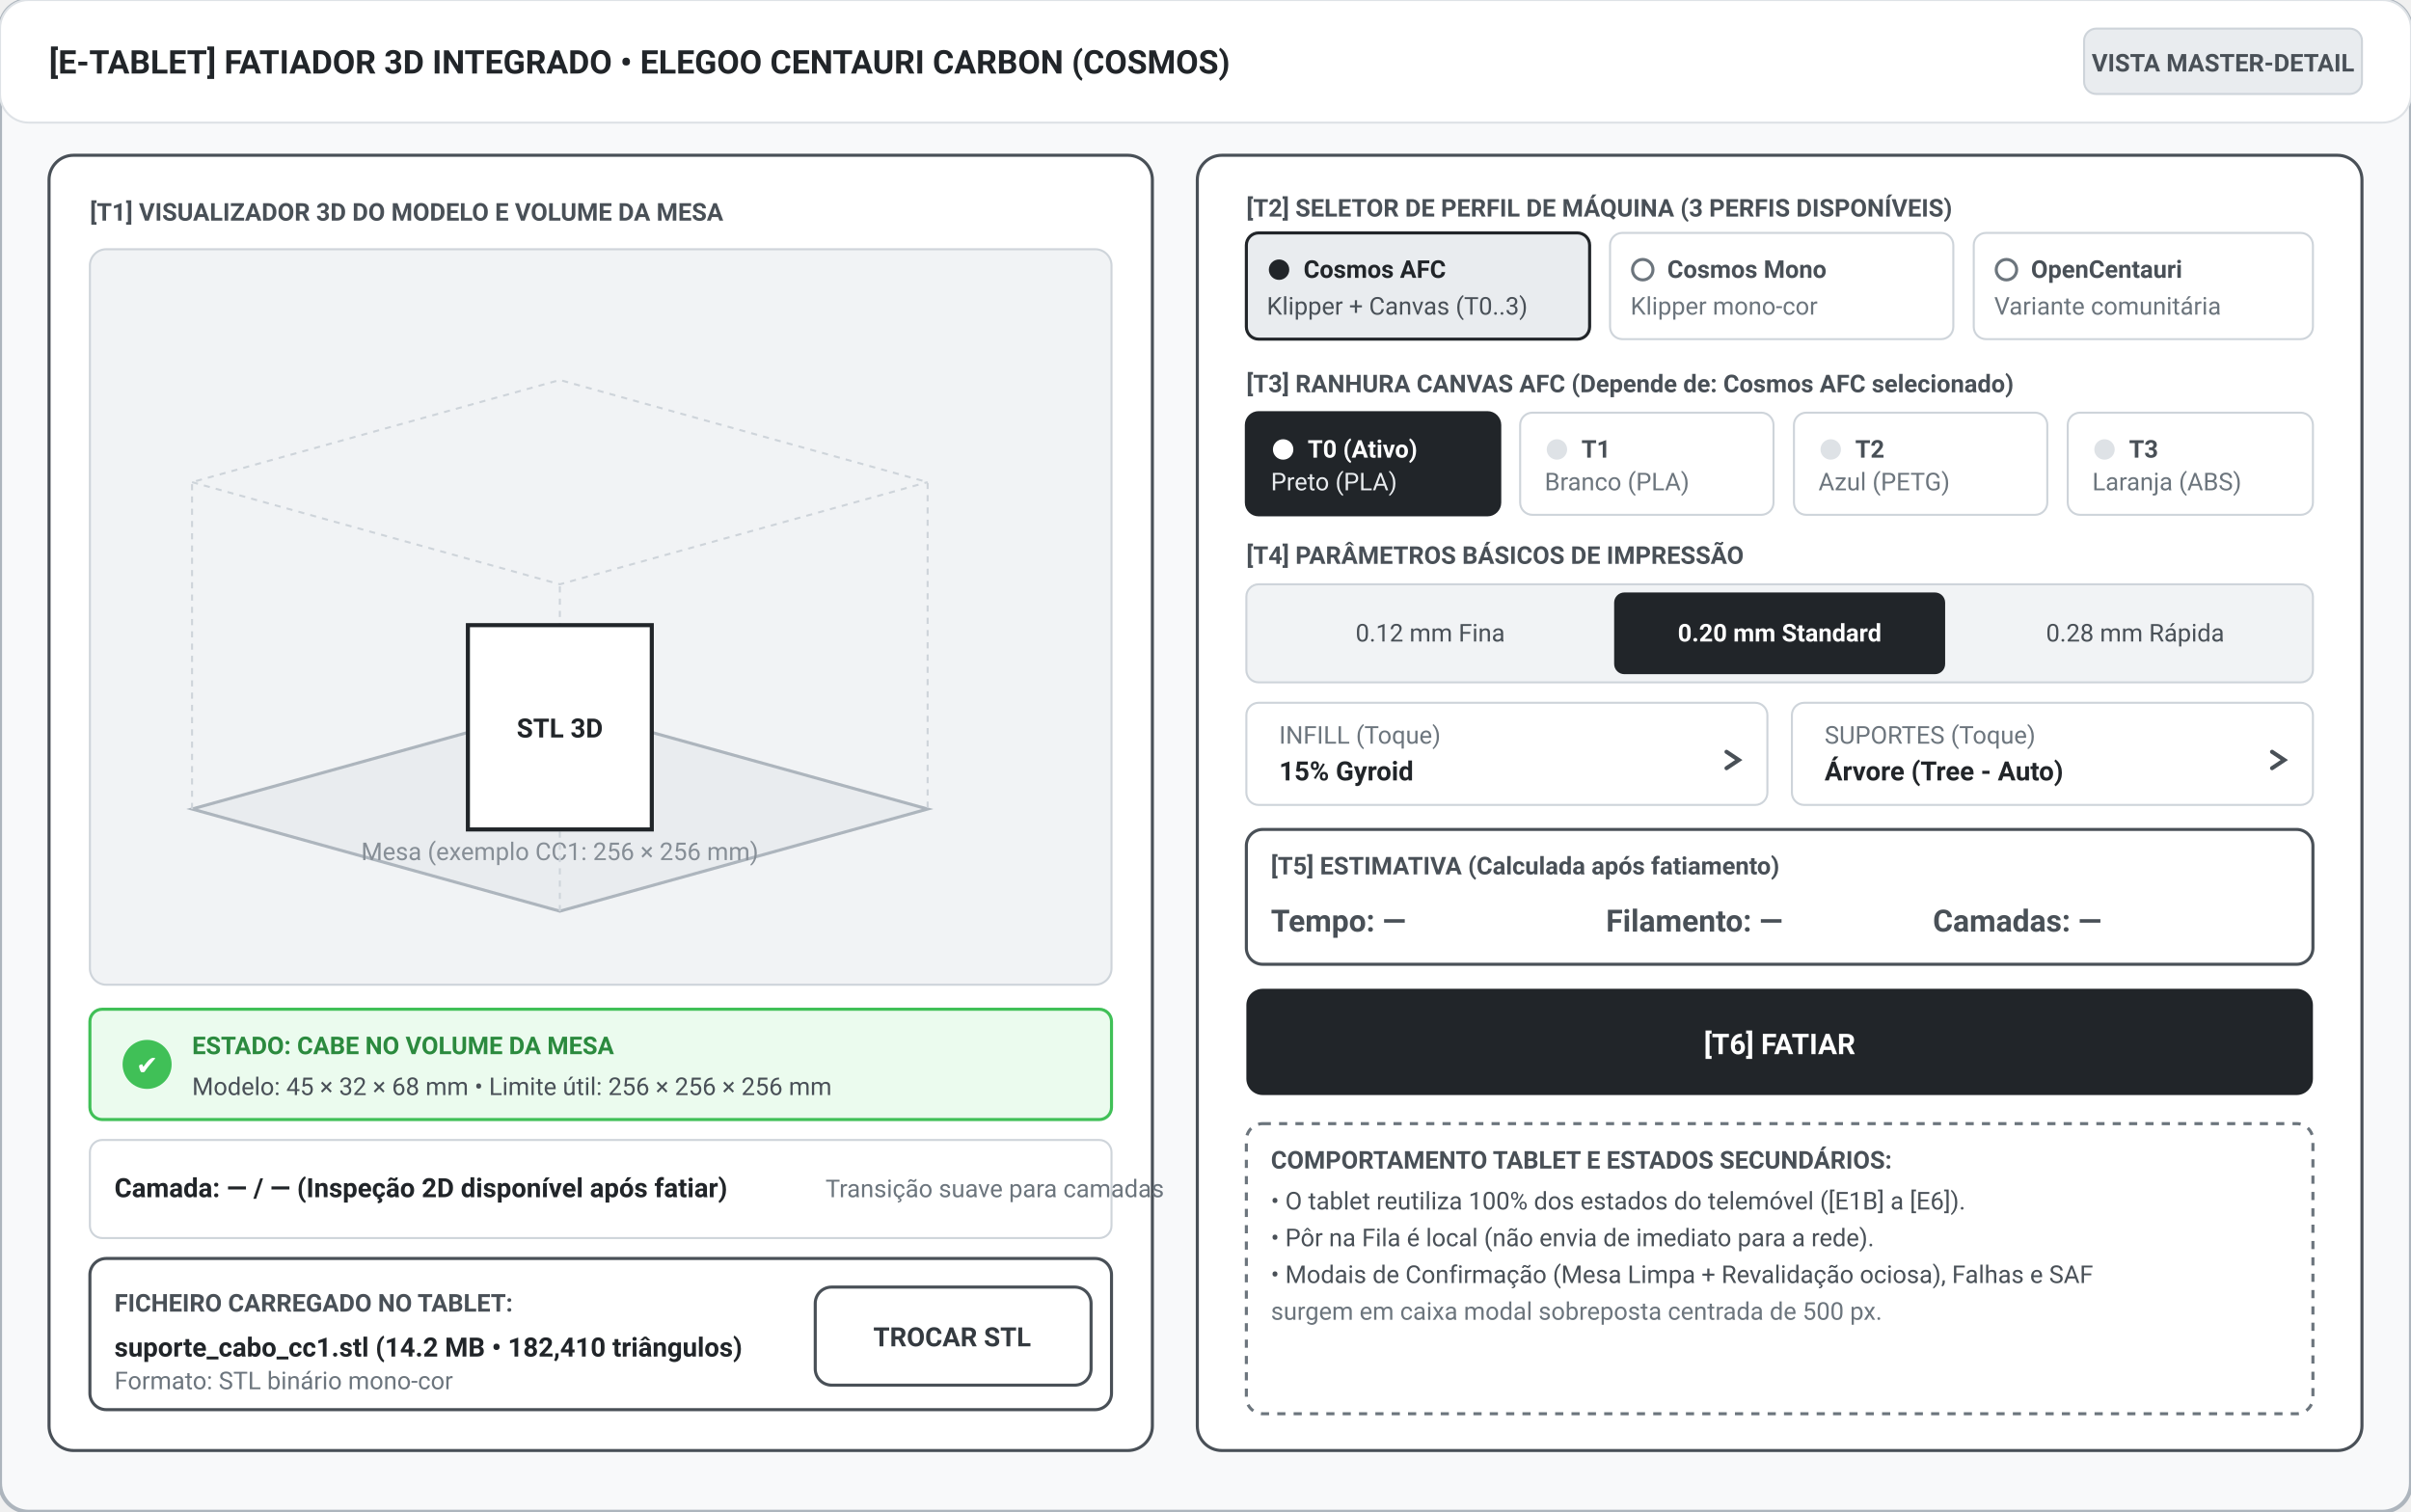
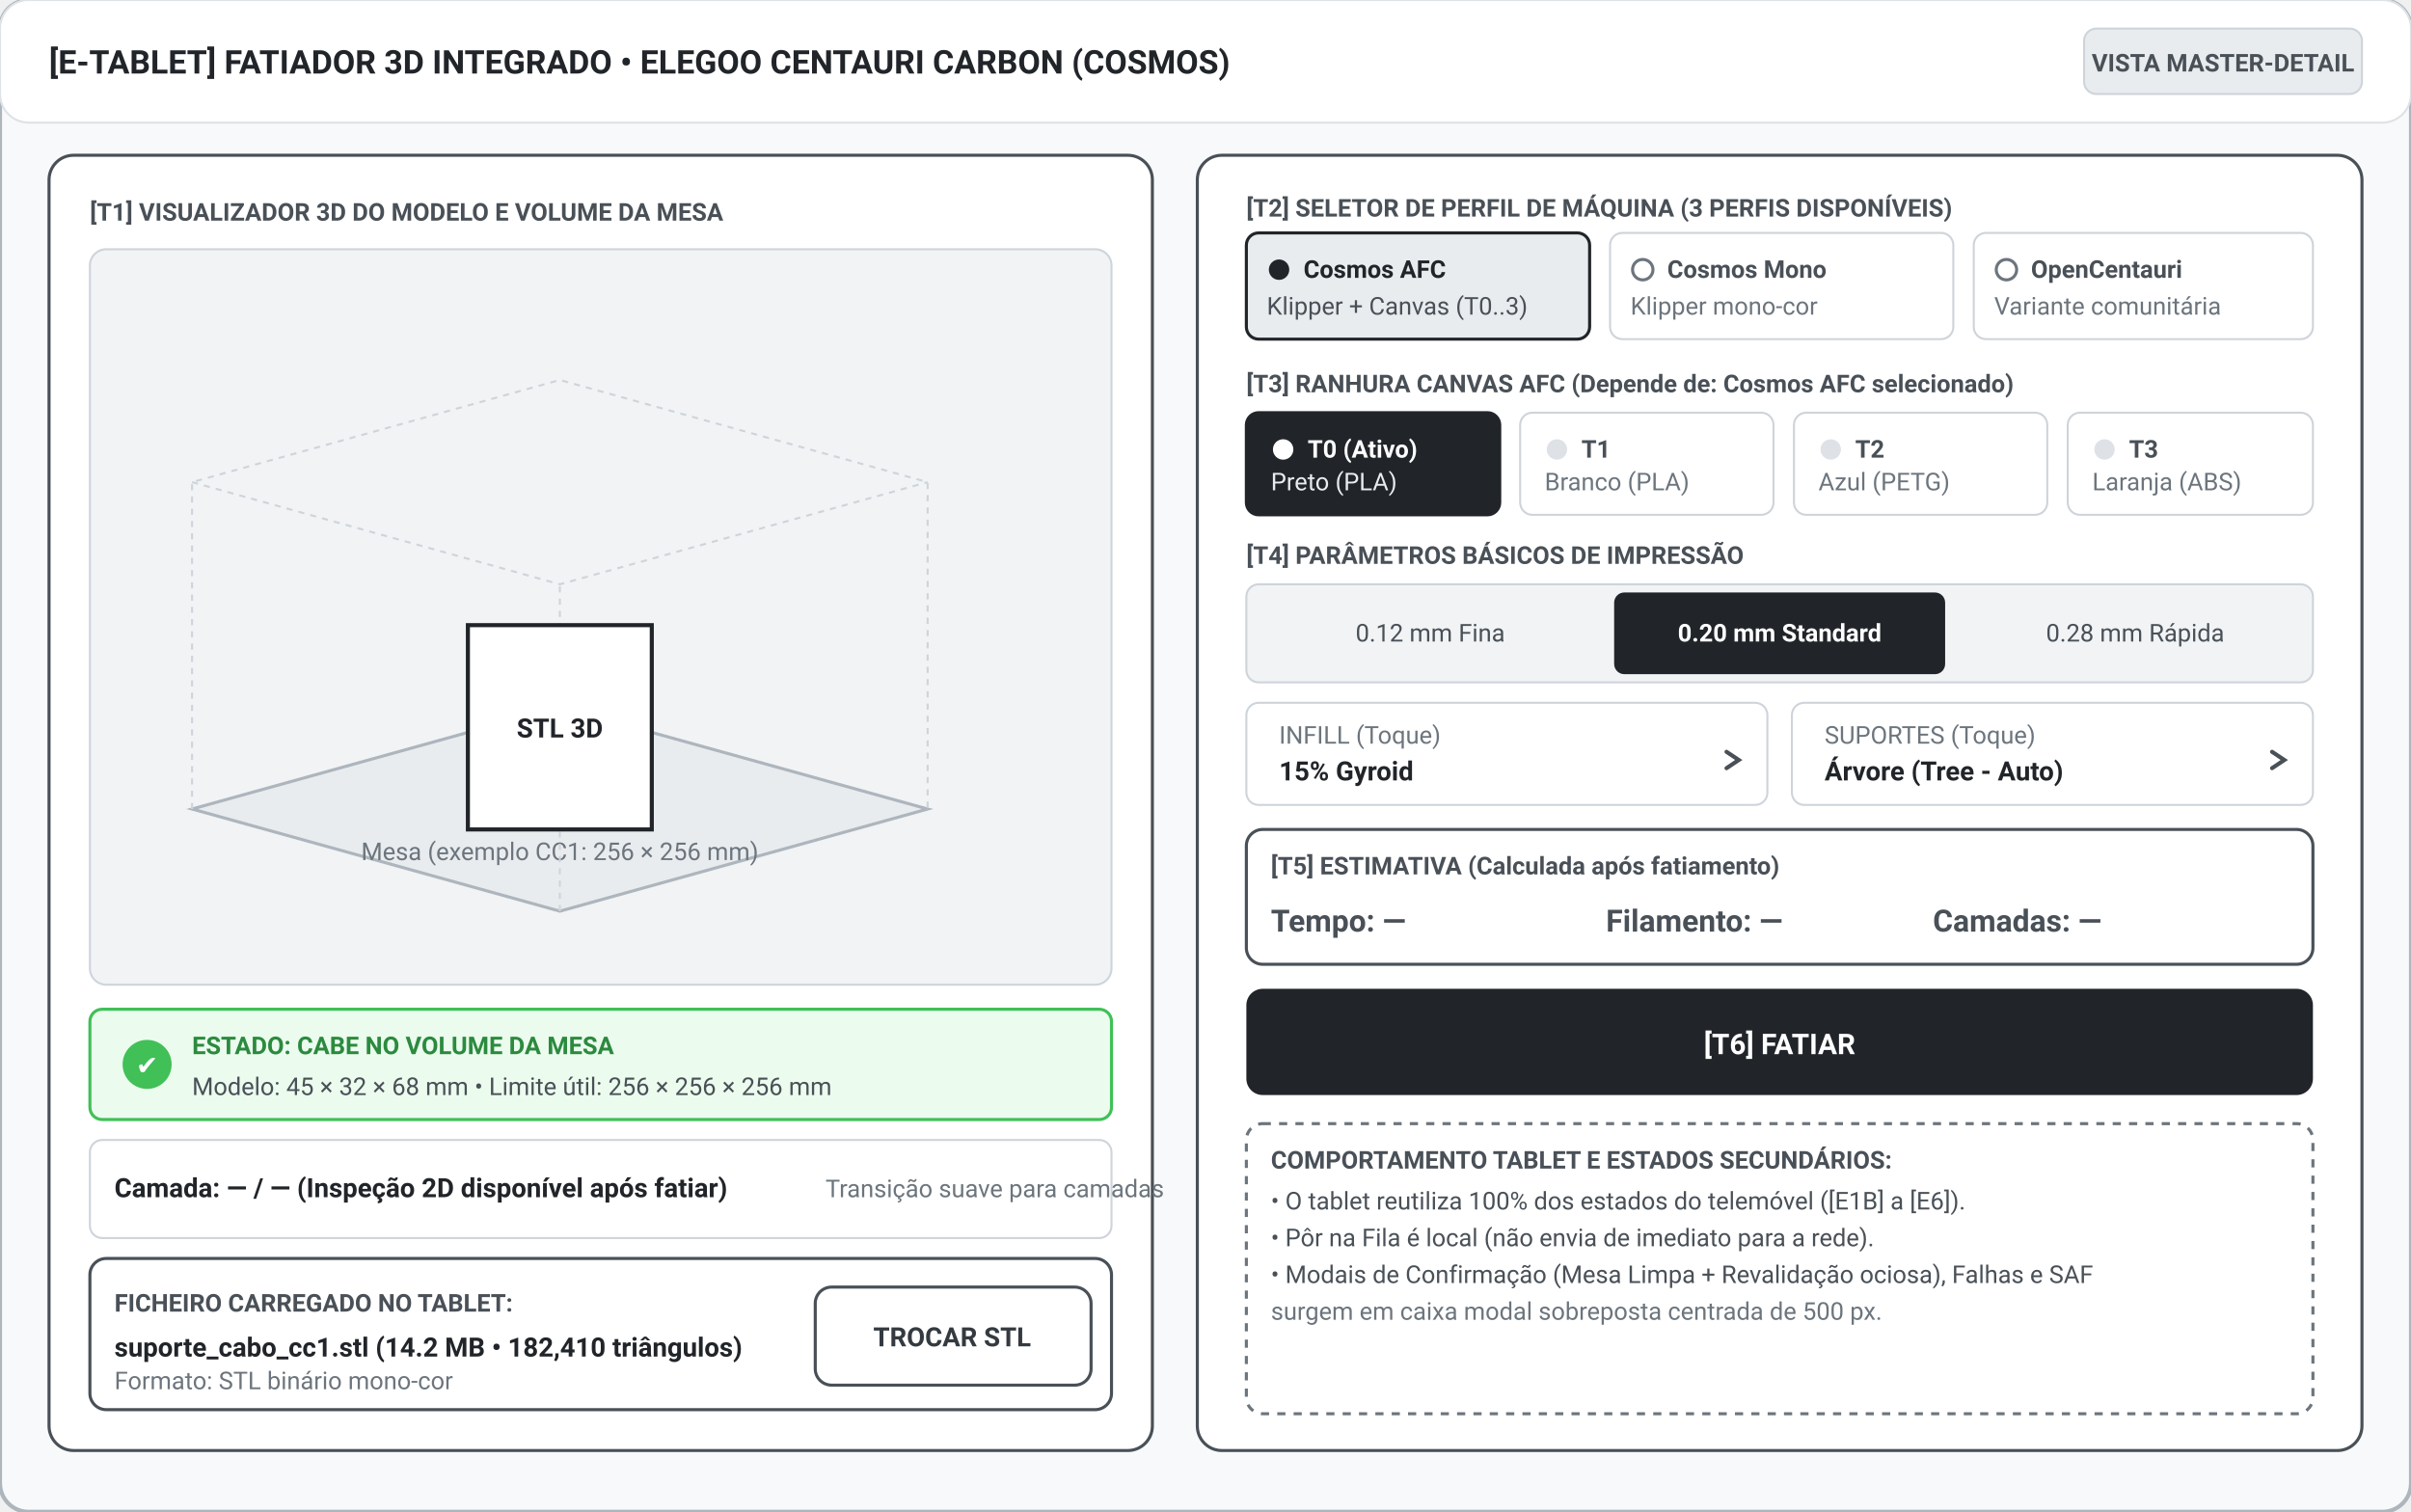
<svg xmlns="http://www.w3.org/2000/svg" viewBox="0 0 1180 740" width="1180" height="740" style="background:#ffffff; font-family:-apple-system, BlinkMacSystemFont, 'Segoe UI', Roboto, Helvetica, Arial, sans-serif;">
  <defs>
    <style>
      .screen-bg { fill: #f8f9fa; stroke: #adb5bd; stroke-width: 2; }
      .header-bg { fill: #ffffff; stroke: #dee2e6; stroke-width: 1; }
      .header-title { font-size: 16px; font-weight: 700; fill: #212529; }
      .block-box { fill: #ffffff; stroke: #6c757d; stroke-width: 1.5; stroke-dasharray: 4; }
      .solid-box { fill: #ffffff; stroke: #495057; stroke-width: 1.5; }
      .label-num { font-size: 12px; font-weight: 700; fill: #495057; }
      .text-title { font-size: 13px; font-weight: 700; fill: #212529; }
      .text-body { font-size: 12px; fill: #495057; }
      .text-sub { font-size: 12px; fill: #6c757d; }
      .btn-primary { fill: #212529; rx: 8px; }
      .btn-primary-text { font-size: 14px; font-weight: 700; fill: #ffffff; text-anchor: middle; }
      .btn-secondary { fill: #ffffff; stroke: #495057; stroke-width: 1.5; rx: 8px; }
      .btn-secondary-text { font-size: 13px; font-weight: 600; fill: #343a40; text-anchor: middle; }
      .chevron { fill: none; stroke: #495057; stroke-width: 2; stroke-linecap: round; }
    </style>
  </defs>
  <rect width="1180" height="740" rx="14" class="screen-bg" />
  <rect width="1180" height="60" rx="14" class="header-bg" />
  <text x="24" y="36" class="header-title">[E-TABLET] FATIADOR 3D INTEGRADO • ELEGOO CENTAURI CARBON (COSMOS)</text>
  <rect x="1020" y="14" width="136" height="32" rx="6" fill="#e9ecef" stroke="#ced4da" stroke-width="1" />
  <text x="1088" y="35" class="label-num" text-anchor="middle">VISTA MASTER-DETAIL</text>
  <g transform="translate(24, 76)">
    <rect width="540" height="634" rx="12" class="solid-box" />
    <text x="20" y="32" class="label-num">[T1] VISUALIZADOR 3D DO MODELO E VOLUME DA MESA</text>
    <rect x="20" y="46" width="500" height="360" rx="8" fill="#f1f3f5" stroke="#ced4da" stroke-width="1" />
    <path d="M 70 320 L 250 370 L 430 320 L 250 270 Z" fill="#e9ecef" stroke="#adb5bd" stroke-width="1.5" />
-     <text x="250" y="345" font-size="12" fill="#868e96" text-anchor="middle">Mesa (exemplo CC1: 256 × 256 mm)</text>
+     <text x="250" y="345" font-size="12" fill="#6c757d" text-anchor="middle">Mesa (exemplo CC1: 256 × 256 mm)</text>
    <path d="M 70 320 L 70 160 L 250 110 L 430 160 L 430 320" fill="none" stroke="#ced4da" stroke-width="1" stroke-dasharray="3" />
    <path d="M 250 370 L 250 210" fill="none" stroke="#ced4da" stroke-width="1" stroke-dasharray="3" />
    <path d="M 70 160 L 250 210 L 430 160" fill="none" stroke="#ced4da" stroke-width="1" stroke-dasharray="3" />
    <rect x="205" y="230" width="90" height="100" fill="#ffffff" stroke="#212529" stroke-width="2" />
    <text x="250" y="285" font-size="13" font-weight="700" fill="#212529" text-anchor="middle">STL 3D</text>
    <g transform="translate(20, 418)">
      <rect width="500" height="54" rx="6" fill="#ebfbee" stroke="#40c057" stroke-width="1.5" />
      <circle cx="28" cy="27" r="12" fill="#40c057" />
      <text x="28" y="32" font-size="13" font-weight="700" fill="#ffffff" text-anchor="middle">✔</text>
      <text x="50" y="22" font-size="12" font-weight="700" fill="#2b8a3e">ESTADO: CABE NO VOLUME DA MESA</text>
      <text x="50" y="42" class="text-body">Modelo: 45 × 32 × 68 mm • Limite útil: 256 × 256 × 256 mm</text>
    </g>
    <rect x="20" y="482" width="500" height="48" rx="6" fill="#ffffff" stroke="#ced4da" stroke-width="1" />
    <text x="32" y="510" class="text-title">Camada: — / — (Inspeção 2D disponível após fatiar)</text>
    <text x="380" y="510" class="text-sub">Transição suave para camadas</text>
    <rect x="20" y="540" width="500" height="74" rx="8" class="solid-box" />
    <text x="32" y="566" class="label-num">FICHEIRO CARREGADO NO TABLET:</text>
    <text x="32" y="588" class="text-title">suporte_cabo_cc1.stl (14.2 MB • 182,410 triângulos)</text>
    <text x="32" y="604" class="text-sub">Formato: STL binário mono-cor</text>
    <rect x="375" y="554" width="135" height="48" class="btn-secondary" />
    <text x="442" y="583" class="btn-secondary-text">TROCAR STL</text>
  </g>
  <g transform="translate(586, 76)">
    <rect width="570" height="634" rx="12" class="solid-box" />
    <text x="24" y="30" class="label-num">[T2] SELETOR DE PERFIL DE MÁQUINA (3 PERFIS DISPONÍVEIS)</text>
    <g transform="translate(24, 38)">
      <rect x="0" y="0" width="168" height="52" rx="6" fill="#e9ecef" stroke="#212529" stroke-width="1.5" />
      <circle cx="16" cy="18" r="5" fill="#212529" />
      <text x="28" y="22" font-size="12" font-weight="700" fill="#212529">Cosmos AFC</text>
      <text x="10" y="40" font-size="12" fill="#495057">Klipper + Canvas (T0..3)</text>
      <rect x="178" y="0" width="168" height="52" rx="6" fill="#ffffff" stroke="#ced4da" stroke-width="1" />
      <circle cx="194" cy="18" r="5" fill="none" stroke="#6c757d" stroke-width="1.5" />
      <text x="206" y="22" font-size="12" font-weight="700" fill="#495057">Cosmos Mono</text>
      <text x="188" y="40" font-size="12" fill="#6c757d">Klipper mono-cor</text>
      <rect x="356" y="0" width="166" height="52" rx="6" fill="#ffffff" stroke="#ced4da" stroke-width="1" />
      <circle cx="372" cy="18" r="5" fill="none" stroke="#6c757d" stroke-width="1.5" />
      <text x="384" y="22" font-size="12" font-weight="700" fill="#495057">OpenCentauri</text>
      <text x="366" y="40" font-size="12" fill="#6c757d">Variante comunitária</text>
    </g>
    <text x="24" y="116" class="label-num">[T3] RANHURA CANVAS AFC (Depende de: Cosmos AFC selecionado)</text>
    <g transform="translate(24, 126)">
      <rect x="0" y="0" width="124" height="50" rx="6" fill="#212529" stroke="#212529" stroke-width="1.5" />
      <circle cx="18" cy="18" r="5" fill="#ffffff" />
      <text x="30" y="22" font-size="12" font-weight="700" fill="#ffffff">T0 (Ativo)</text>
      <text x="12" y="38" font-size="12" fill="#e9ecef">Preto (PLA)</text>
      <rect x="134" y="0" width="124" height="50" rx="6" fill="#ffffff" stroke="#ced4da" stroke-width="1" />
      <circle cx="152" cy="18" r="5" fill="#dee2e6" />
      <text x="164" y="22" font-size="12" font-weight="700" fill="#495057">T1</text>
      <text x="146" y="38" font-size="12" fill="#6c757d">Branco (PLA)</text>
      <rect x="268" y="0" width="124" height="50" rx="6" fill="#ffffff" stroke="#ced4da" stroke-width="1" />
      <circle cx="286" cy="18" r="5" fill="#dee2e6" />
      <text x="298" y="22" font-size="12" font-weight="700" fill="#495057">T2</text>
      <text x="280" y="38" font-size="12" fill="#6c757d">Azul (PETG)</text>
      <rect x="402" y="0" width="120" height="50" rx="6" fill="#ffffff" stroke="#ced4da" stroke-width="1" />
      <circle cx="420" cy="18" r="5" fill="#dee2e6" />
      <text x="432" y="22" font-size="12" font-weight="700" fill="#495057">T3</text>
      <text x="414" y="38" font-size="12" fill="#6c757d">Laranja (ABS)</text>
    </g>
    <text x="24" y="200" class="label-num">[T4] PARÂMETROS BÁSICOS DE IMPRESSÃO</text>
    <g transform="translate(24, 210)">
      <rect x="0" y="0" width="522" height="48" rx="6" fill="#f1f3f5" stroke="#ced4da" stroke-width="1" />
      <rect x="180" y="4" width="162" height="40" rx="5" fill="#212529" />
      <text x="90" y="28" class="text-body" text-anchor="middle">0.12 mm Fina</text>
      <text x="261" y="28" font-size="12" font-weight="700" fill="#ffffff" text-anchor="middle">0.20 mm Standard</text>
      <text x="435" y="28" class="text-body" text-anchor="middle">0.28 mm Rápida</text>
    </g>
    <g transform="translate(24, 268)">
      <rect x="0" y="0" width="255" height="50" rx="6" fill="#ffffff" stroke="#ced4da" stroke-width="1" />
      <text x="16" y="20" class="text-sub">INFILL (Toque)</text>
      <text x="16" y="38" class="text-title">15% Gyroid</text>
      <path d="M 235 24 L 241 28 L 235 32" class="chevron" />
      <rect x="267" y="0" width="255" height="50" rx="6" fill="#ffffff" stroke="#ced4da" stroke-width="1" />
      <text x="283" y="20" class="text-sub">SUPORTES (Toque)</text>
      <text x="283" y="38" class="text-title">Árvore (Tree - Auto)</text>
      <path d="M 502 24 L 508 28 L 502 32" class="chevron" />
    </g>
    <rect x="24" y="330" width="522" height="66" rx="8" class="solid-box" />
    <text x="36" y="352" class="label-num">[T5] ESTIMATIVA (Calculada após fatiamento)</text>
    <text x="36" y="380" font-size="15" font-weight="700" fill="#495057">Tempo: —</text>
    <text x="200" y="380" font-size="15" font-weight="700" fill="#495057">Filamento: —</text>
    <text x="360" y="380" font-size="15" font-weight="700" fill="#495057">Camadas: —</text>
    <g transform="translate(24, 408)">
      <rect x="0" y="0" width="522" height="52" class="btn-primary" />
      <text x="261" y="32" class="btn-primary-text">[T6] FATIAR</text>
    </g>
    <rect x="24" y="474" width="522" height="142" rx="8" class="block-box" />
    <text x="36" y="496" class="label-num">COMPORTAMENTO TABLET E ESTADOS SECUNDÁRIOS:</text>
    <text x="36" y="516" class="text-body">• O tablet reutiliza 100% dos estados do telemóvel ([E1B] a [E6]).</text>
    <text x="36" y="534" class="text-body">• Pôr na Fila é local (não envia de imediato para a rede).</text>
    <text x="36" y="552" class="text-body">• Modais de Confirmação (Mesa Limpa + Revalidação ociosa), Falhas e SAF</text>
    <text x="36" y="570" class="text-sub">  surgem em caixa modal sobreposta centrada de 500 px.</text>
  </g>
</svg>
